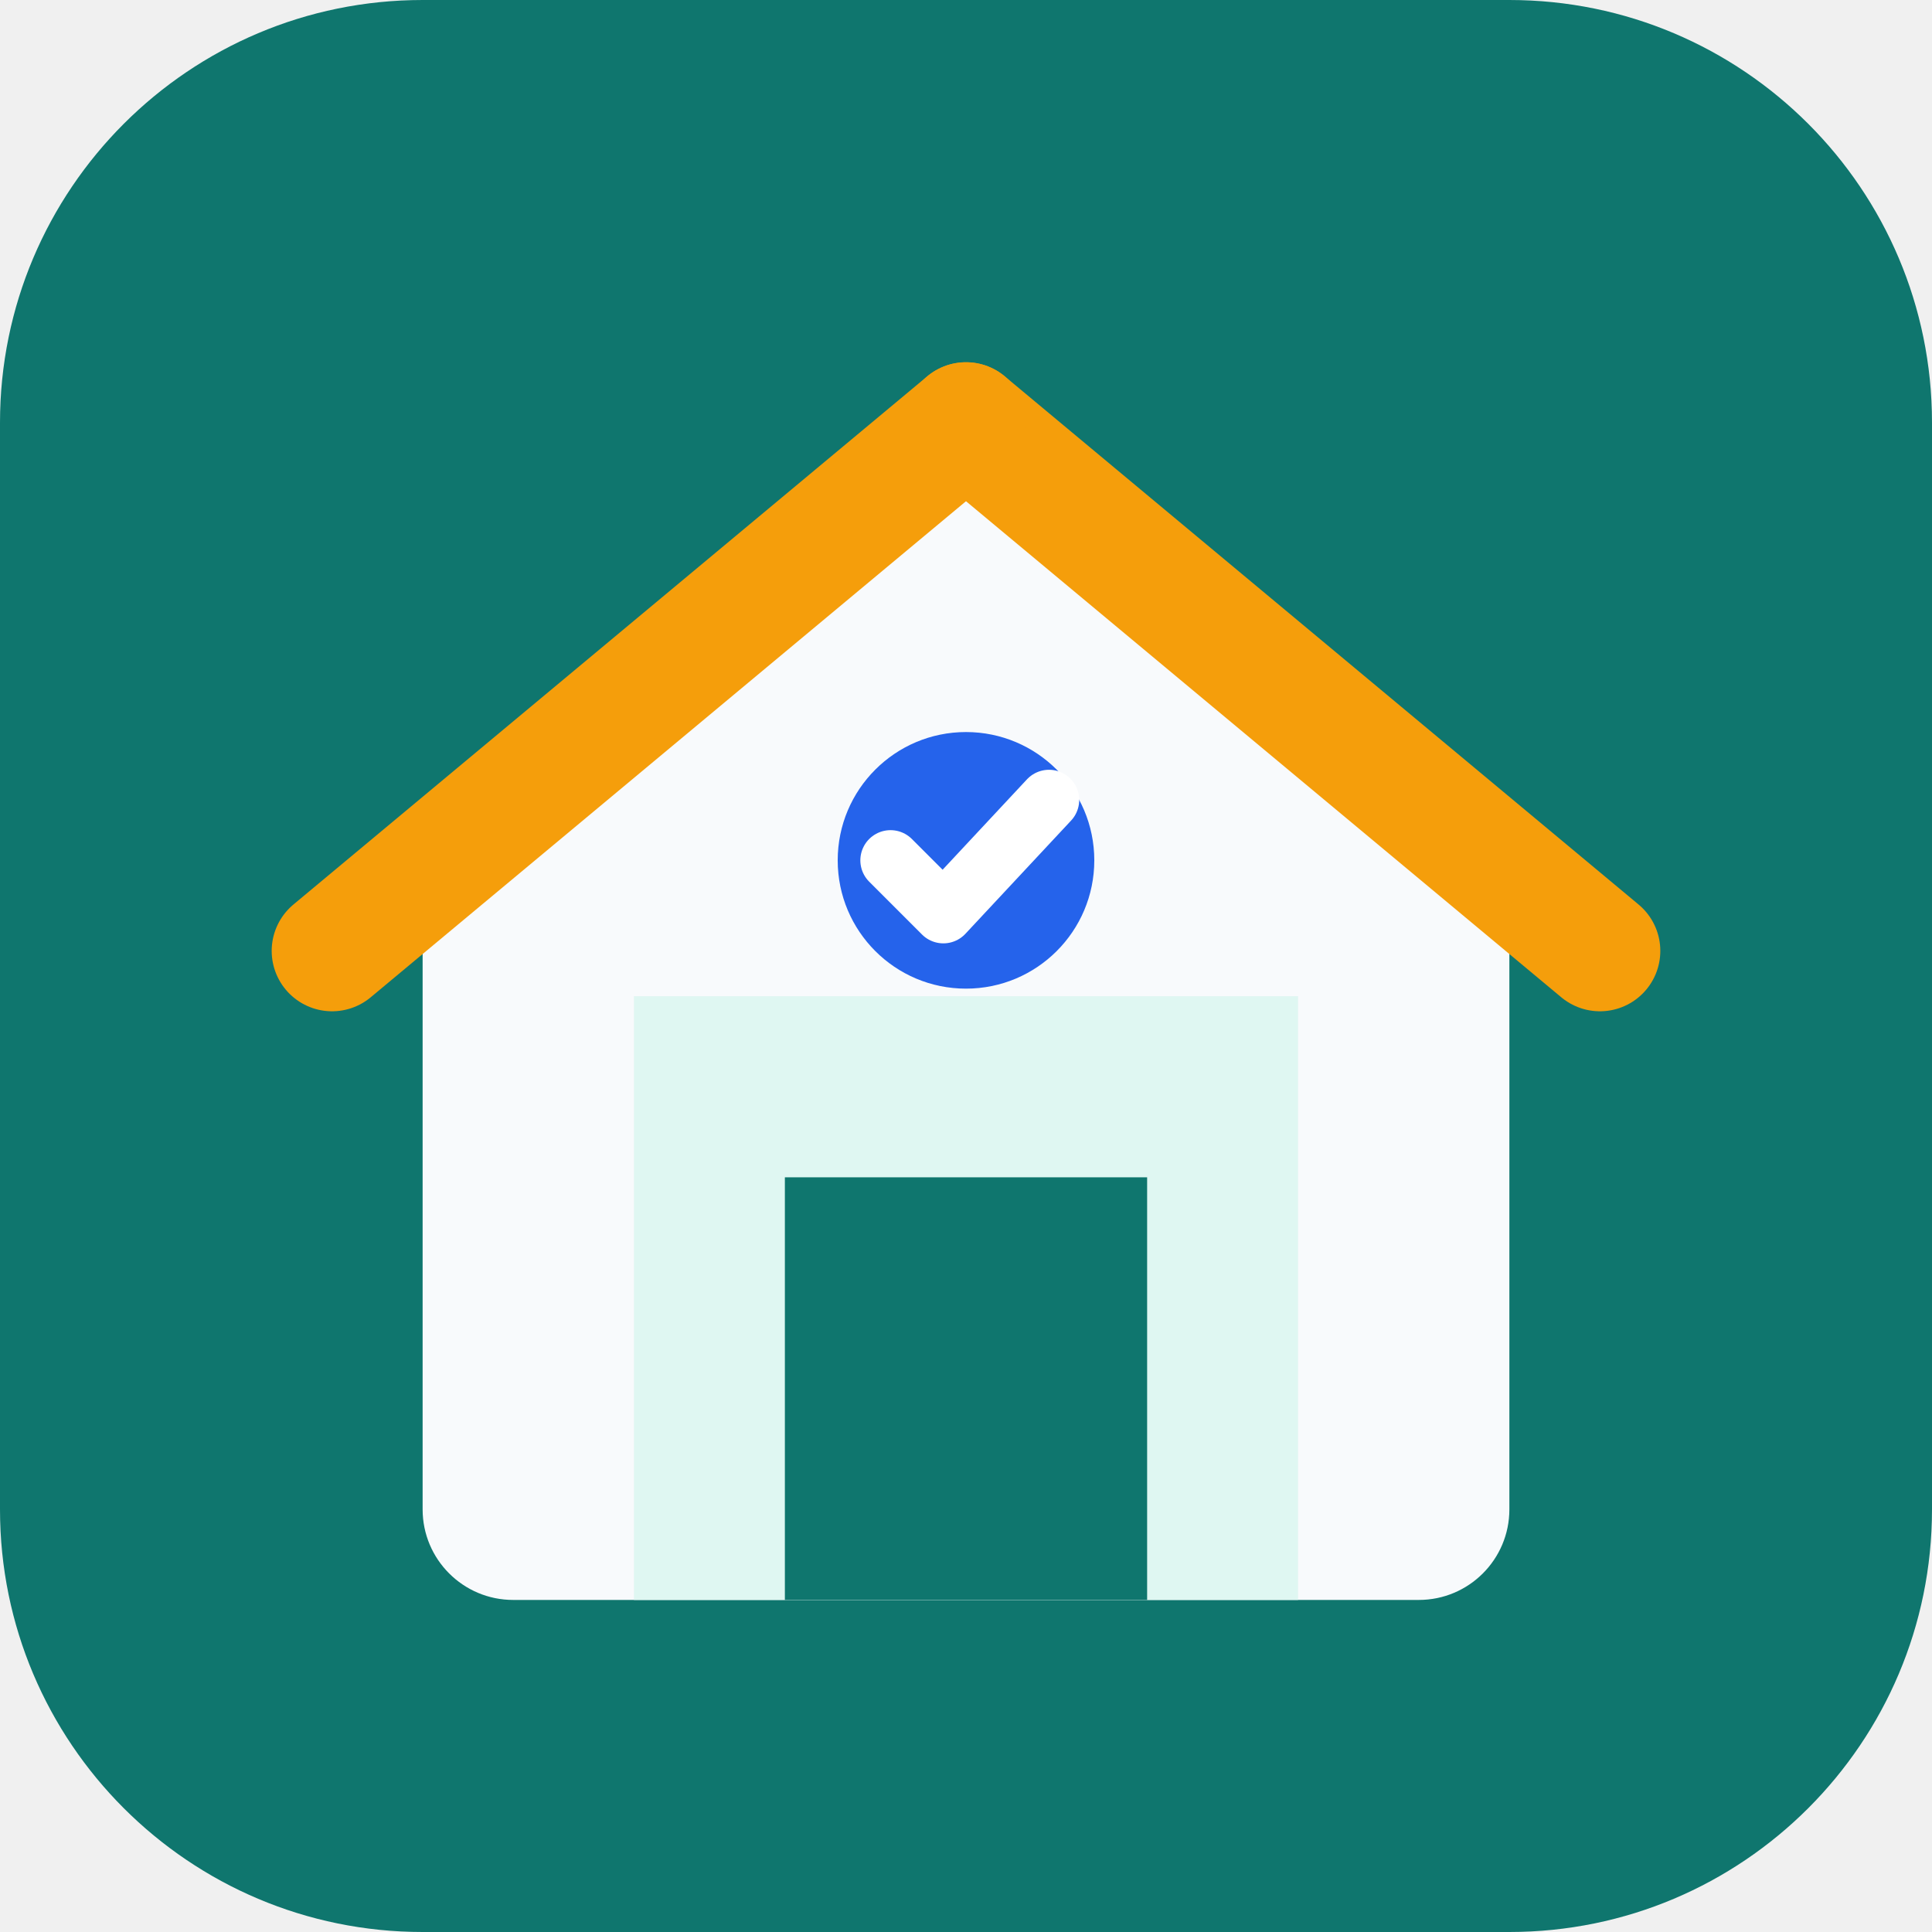
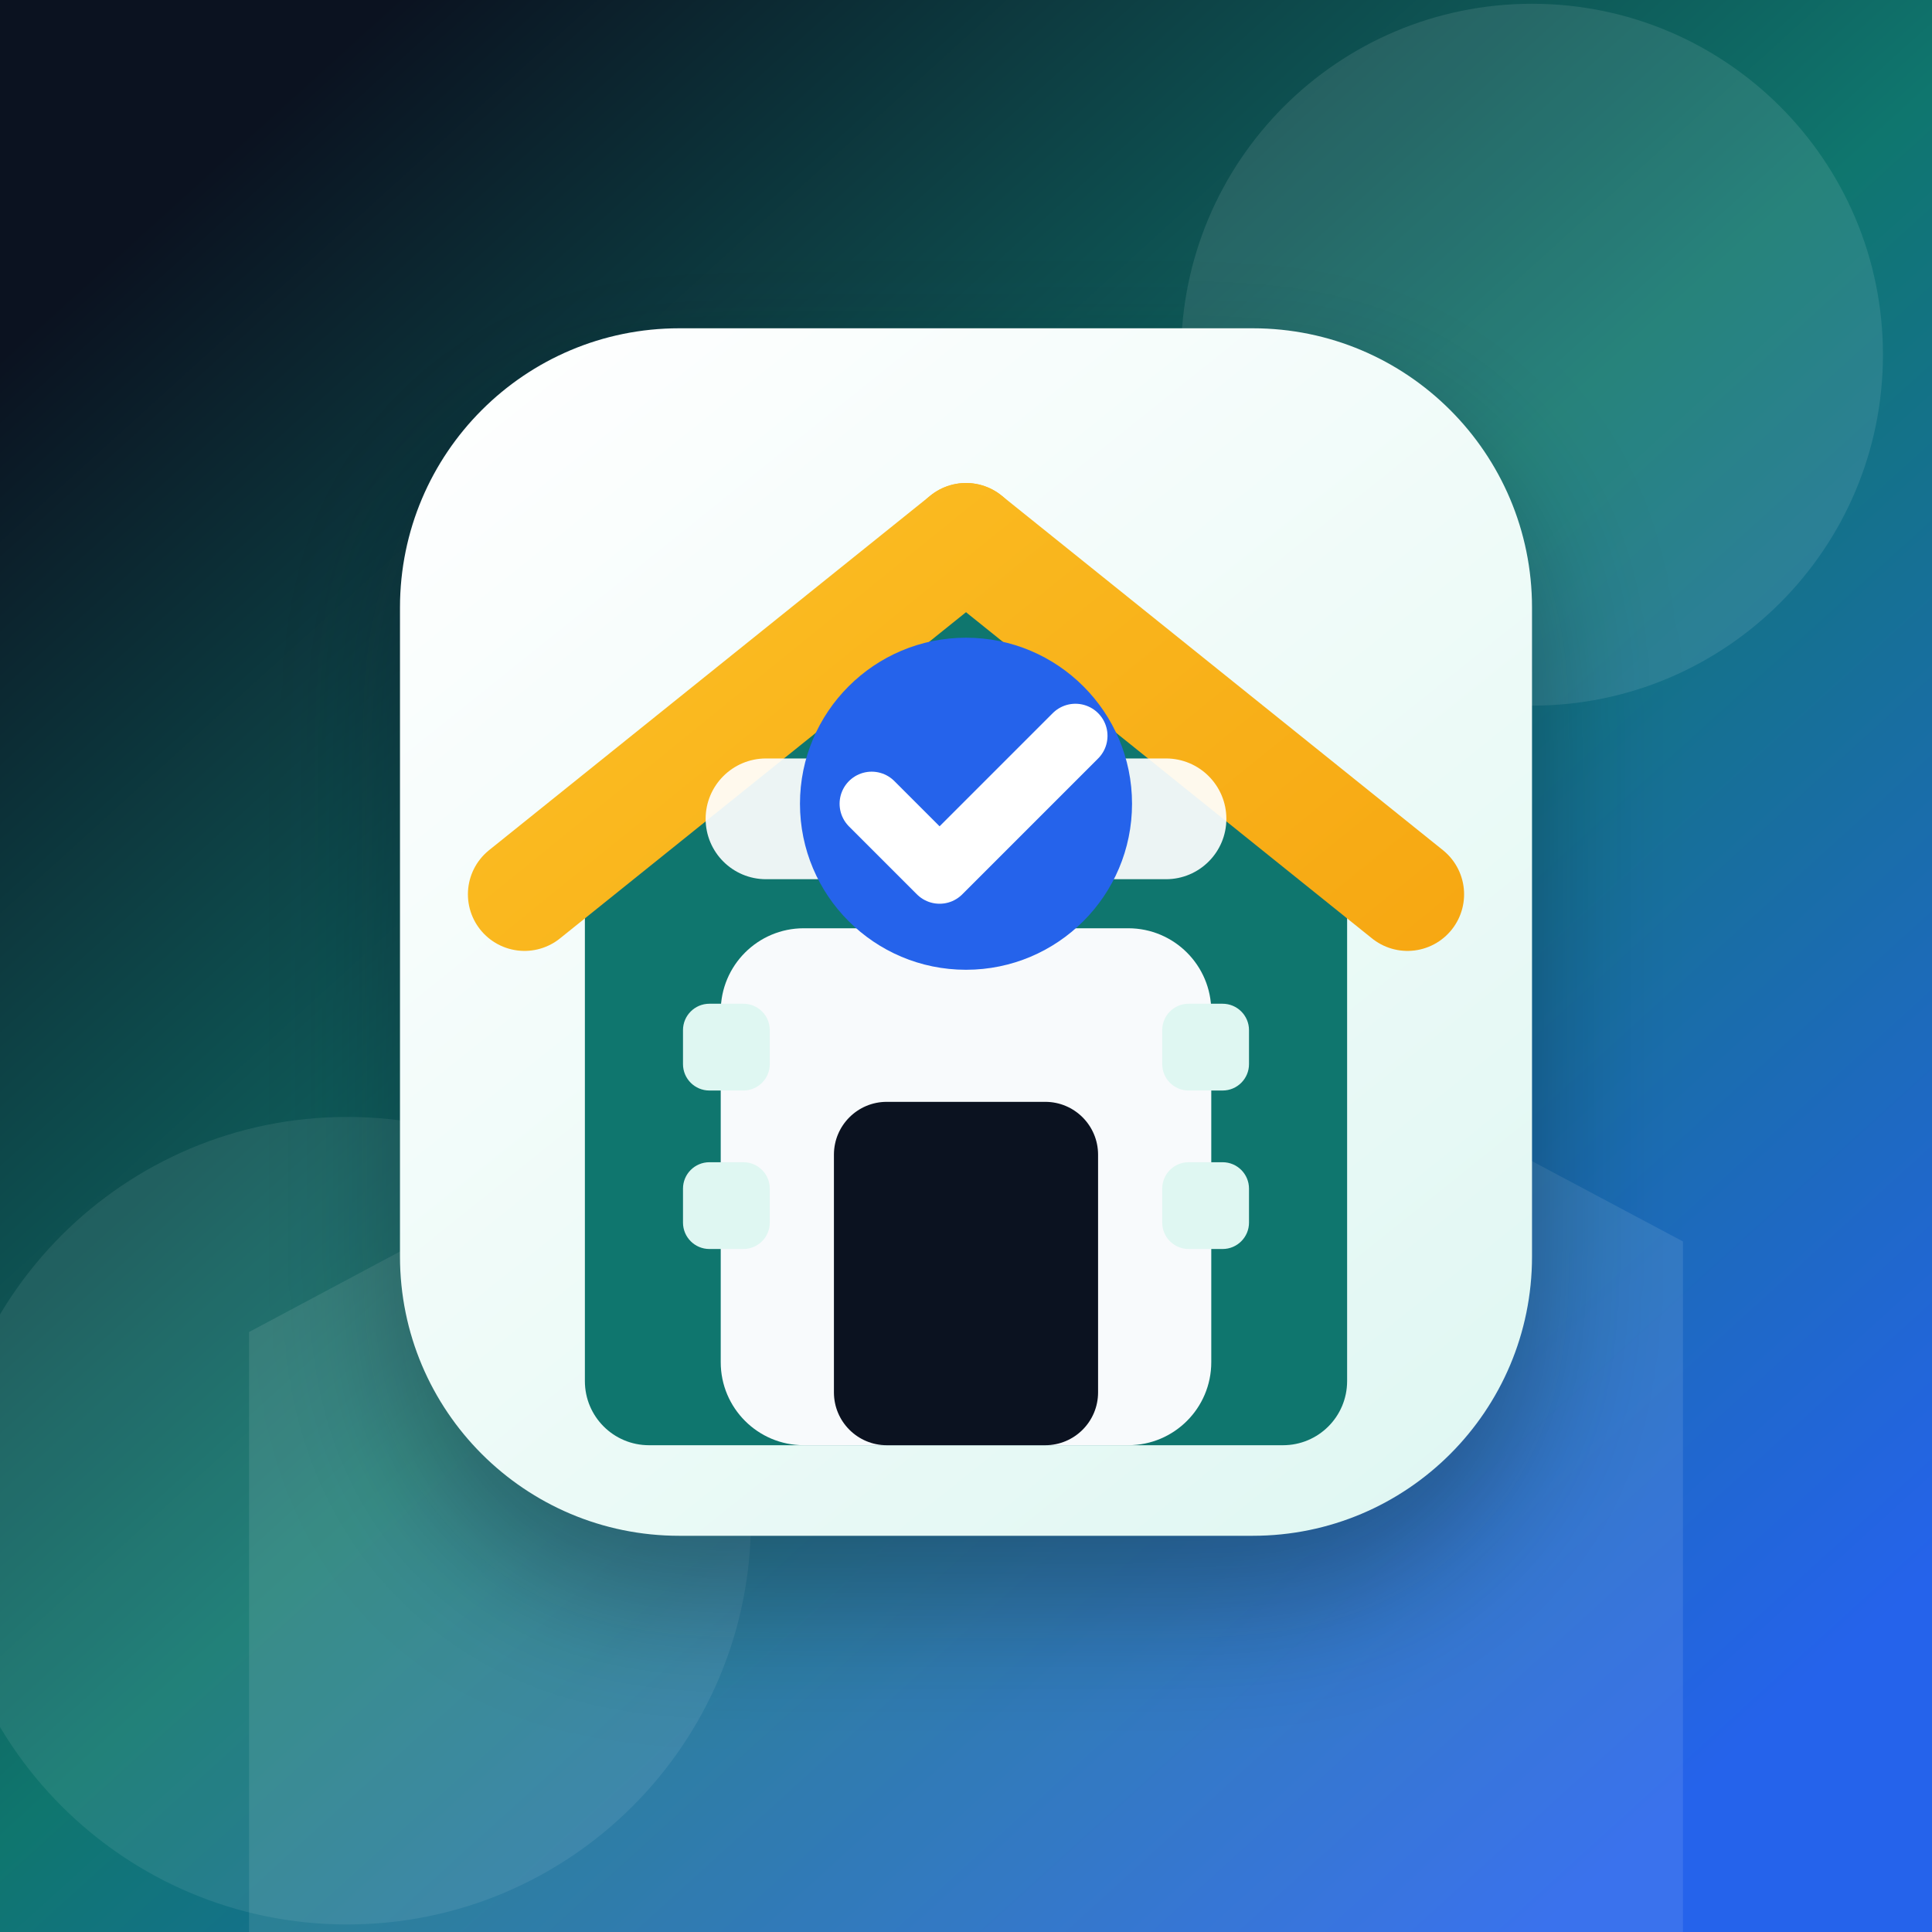
- <svg xmlns="http://www.w3.org/2000/svg" width="512" height="512" viewBox="0 0 512 512" fill="none">
-   <rect width="512" height="512" rx="112" fill="#0F766E" />
-   <path d="M112 232L256 112L400 232V400C400 413.255 389.255 424 376 424H136C122.745 424 112 413.255 112 400V232Z" fill="#F8FAFC" />
-   <path d="M168 424V264H344V424" fill="#DFF7F2" />
-   <path d="M208 424V312H304V424" fill="#0F766E" />
-   <path d="M256 112L424 252" stroke="#F59E0B" stroke-width="32" stroke-linecap="round" stroke-linejoin="round" />
-   <path d="M88 252L256 112" stroke="#F59E0B" stroke-width="32" stroke-linecap="round" stroke-linejoin="round" />
-   <circle cx="256" cy="228" r="34" fill="#2563EB" />
-   <path d="M236 228L250 242L278 212" stroke="white" stroke-width="16" stroke-linecap="round" stroke-linejoin="round" />
+ <svg xmlns="http://www.w3.org/2000/svg" width="1024" height="1024" viewBox="0 0 1024 1024" fill="none">
+   <defs>
+     <linearGradient id="bg" x1="120" y1="80" x2="904" y2="944" gradientUnits="userSpaceOnUse">
+       <stop offset="0" stop-color="#0B1220" />
+       <stop offset="0.5" stop-color="#0F766E" />
+       <stop offset="1" stop-color="#2563EB" />
+     </linearGradient>
+     <linearGradient id="glass" x1="250" y1="170" x2="774" y2="824" gradientUnits="userSpaceOnUse">
+       <stop offset="0" stop-color="#FFFFFF" />
+       <stop offset="1" stop-color="#DFF7F2" />
+     </linearGradient>
+     <linearGradient id="accent" x1="324" y1="255" x2="740" y2="768" gradientUnits="userSpaceOnUse">
+       <stop offset="0" stop-color="#FBBF24" />
+       <stop offset="1" stop-color="#F59E0B" />
+     </linearGradient>
+     <filter id="shadow" x="116" y="116" width="792" height="812" filterUnits="userSpaceOnUse" color-interpolation-filters="sRGB">
+       <feFlood flood-opacity="0" result="BackgroundImageFix" />
+       <feColorMatrix in="SourceAlpha" type="matrix" values="0 0 0 0 0 0 0 0 0 0 0 0 0 0 0 0 0 0 127 0" result="hardAlpha" />
+       <feOffset dy="34" />
+       <feGaussianBlur stdDeviation="36" />
+       <feColorMatrix type="matrix" values="0 0 0 0 0.02 0 0 0 0 0.06 0 0 0 0 0.13 0 0 0 0.34 0" />
+       <feBlend mode="normal" in2="BackgroundImageFix" result="effect1_dropShadow_1_1" />
+       <feBlend mode="normal" in="SourceGraphic" in2="effect1_dropShadow_1_1" result="shape" />
+     </filter>
+   </defs>
+   <rect width="1024" height="1024" fill="url(#bg)" />
+   <circle cx="812" cy="188" r="186" fill="#FFFFFF" fill-opacity="0.1" />
+   <circle cx="184" cy="806" r="214" fill="#FFFFFF" fill-opacity="0.08" />
+   <path d="M132 706L312 610L484 704L704 558L892 658V1024H132V706Z" fill="#FFFFFF" fill-opacity="0.1" />
+   <g filter="url(#shadow)">
+     <rect x="212" y="174" width="600" height="640" rx="148" fill="url(#glass)" />
+     <path d="M310 448L512 286L714 448V732C714 750.8 698.8 766 680 766H344C325.2 766 310 750.8 310 732V448Z" fill="#0F766E" />
+     <path d="M512 286L746 474" stroke="url(#accent)" stroke-width="60" stroke-linecap="round" stroke-linejoin="round" />
+     <path d="M278 474L512 286" stroke="url(#accent)" stroke-width="60" stroke-linecap="round" stroke-linejoin="round" />
+     <rect x="382" y="492" width="260" height="274" rx="44" fill="#F8FAFC" />
+     <rect x="442" y="584" width="140" height="182" rx="28" fill="#0B1220" />
+     <rect x="374" y="402" width="276" height="64" rx="32" fill="#FFFFFF" fill-opacity="0.92" />
+     <circle cx="512" cy="426" r="88" fill="#2563EB" />
+     <path d="M462 426L498 462L570 390" stroke="white" stroke-width="34" stroke-linecap="round" stroke-linejoin="round" />
+     <rect x="362" y="532" width="46" height="46" rx="14" fill="#DFF7F2" />
+     <rect x="616" y="532" width="46" height="46" rx="14" fill="#DFF7F2" />
+     <rect x="362" y="616" width="46" height="46" rx="14" fill="#DFF7F2" />
+     <rect x="616" y="616" width="46" height="46" rx="14" fill="#DFF7F2" />
+   </g>
</svg>
